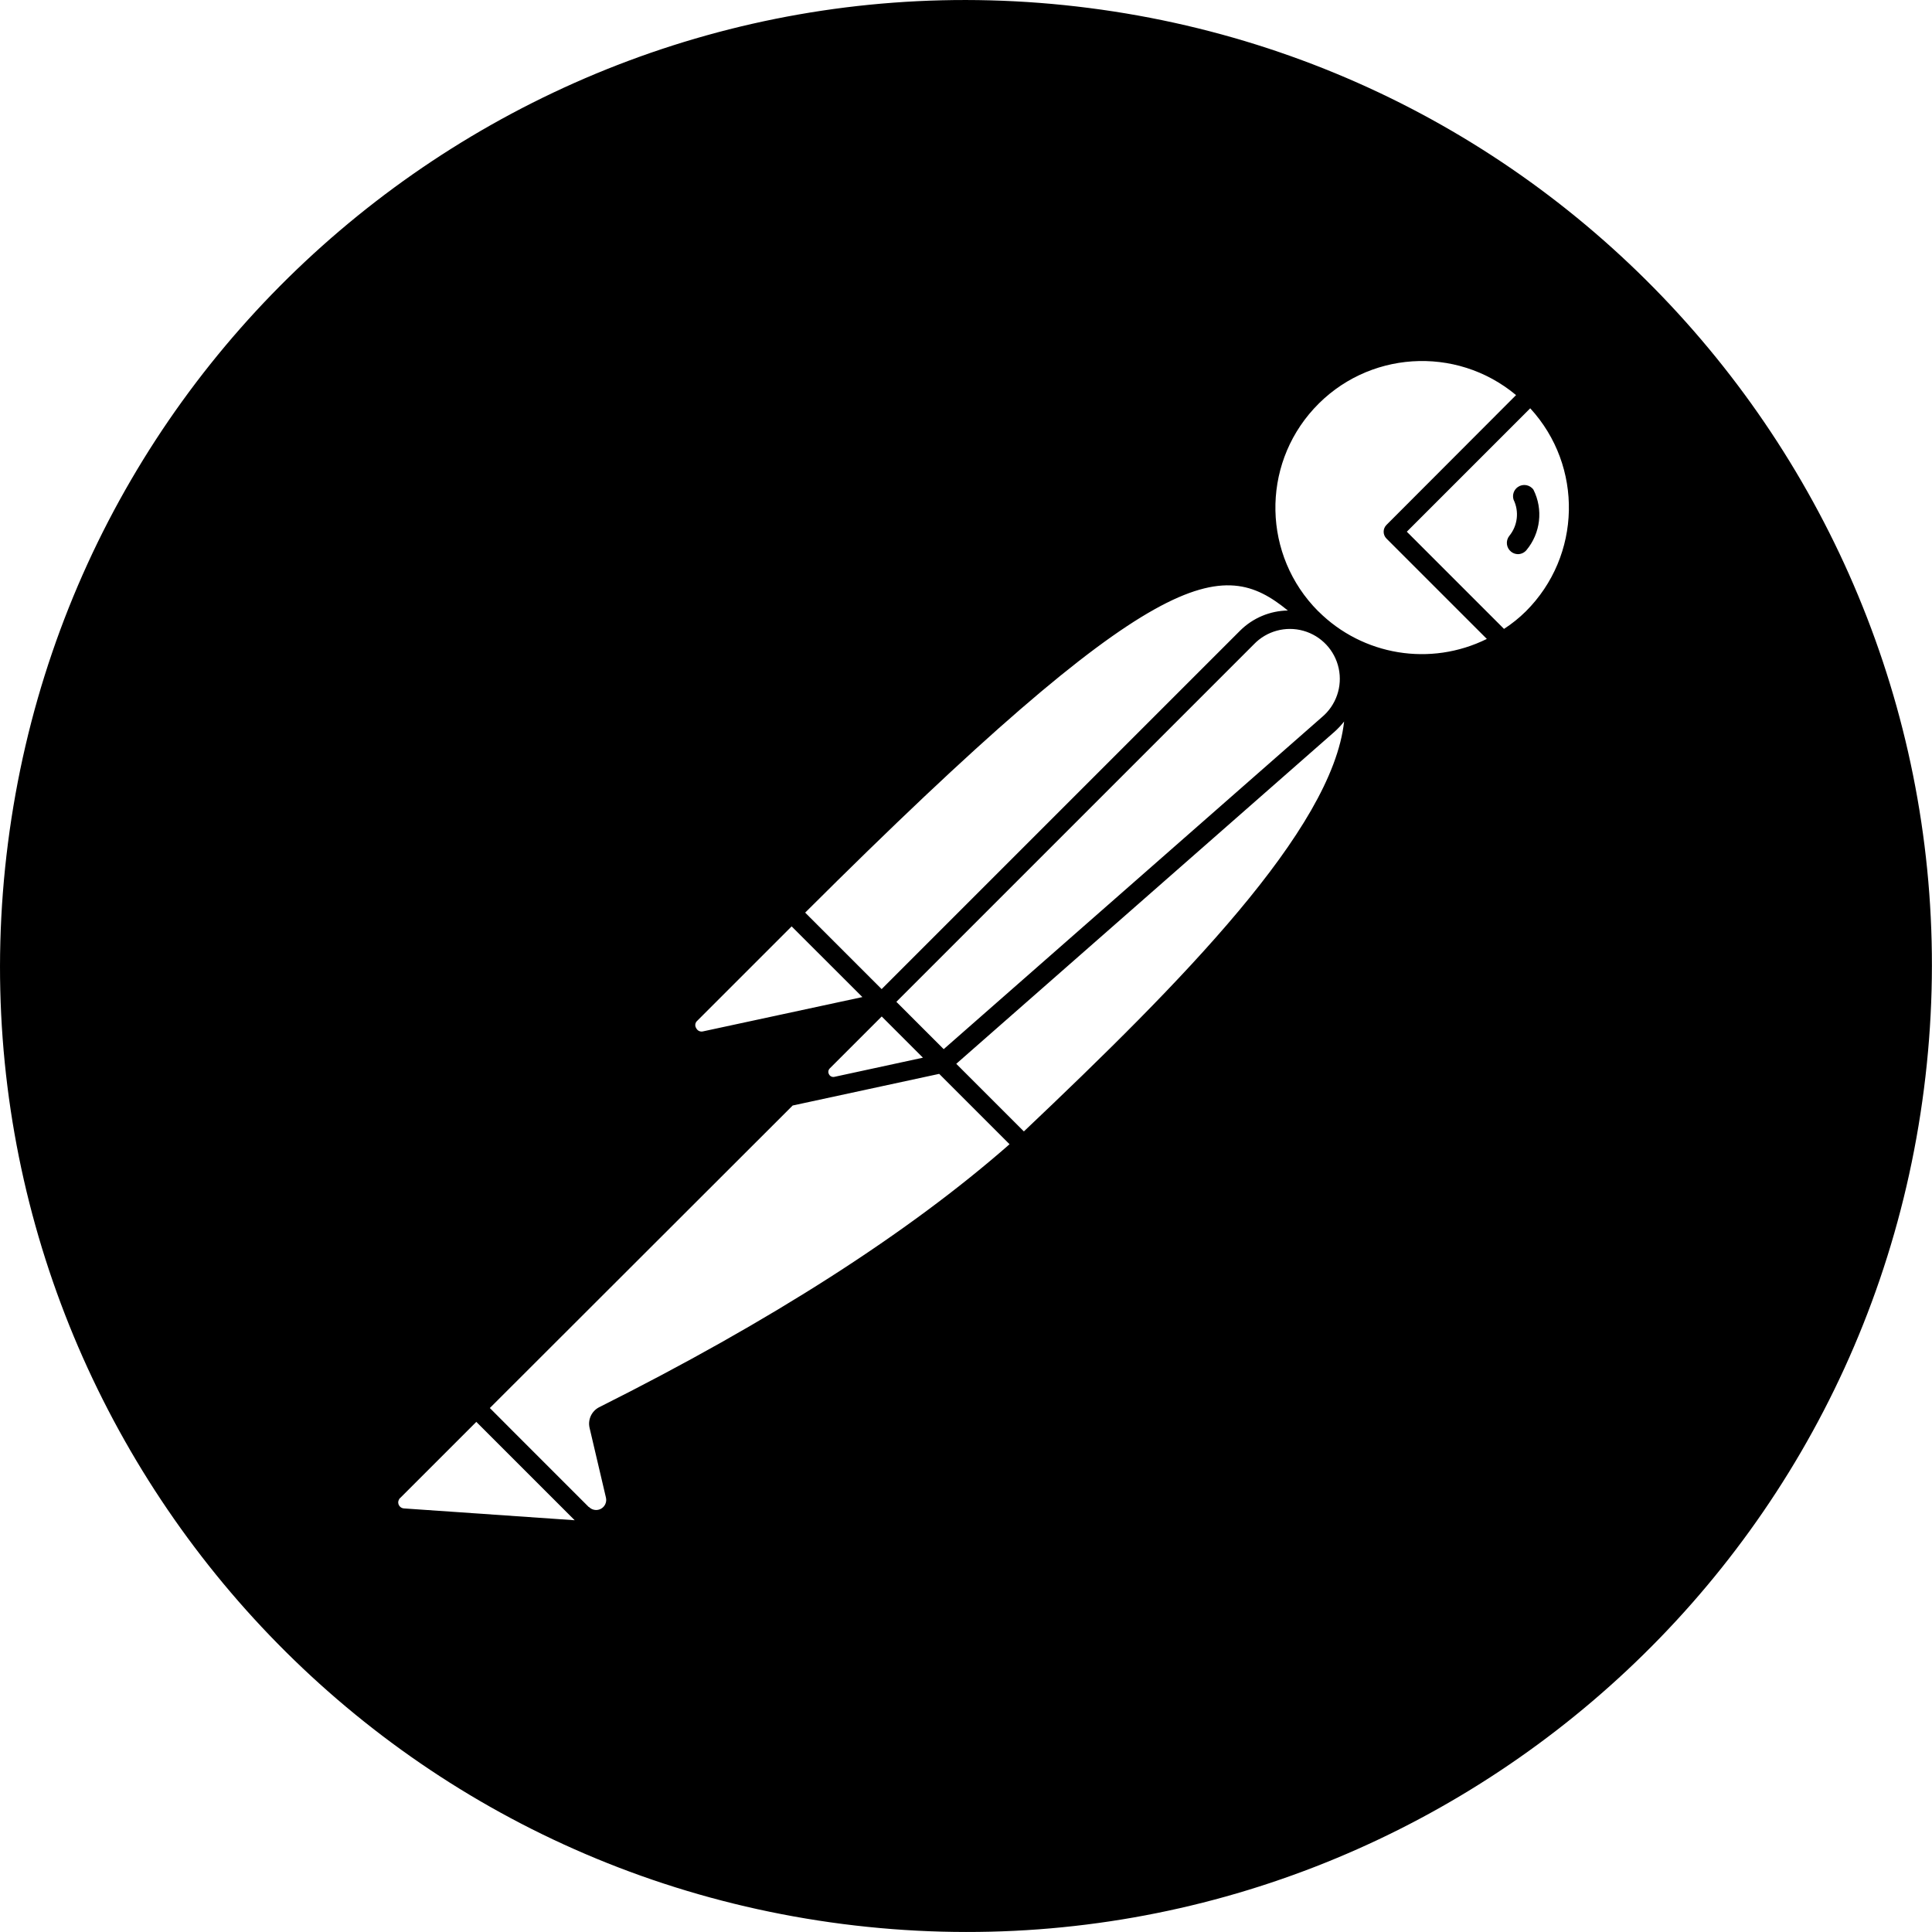
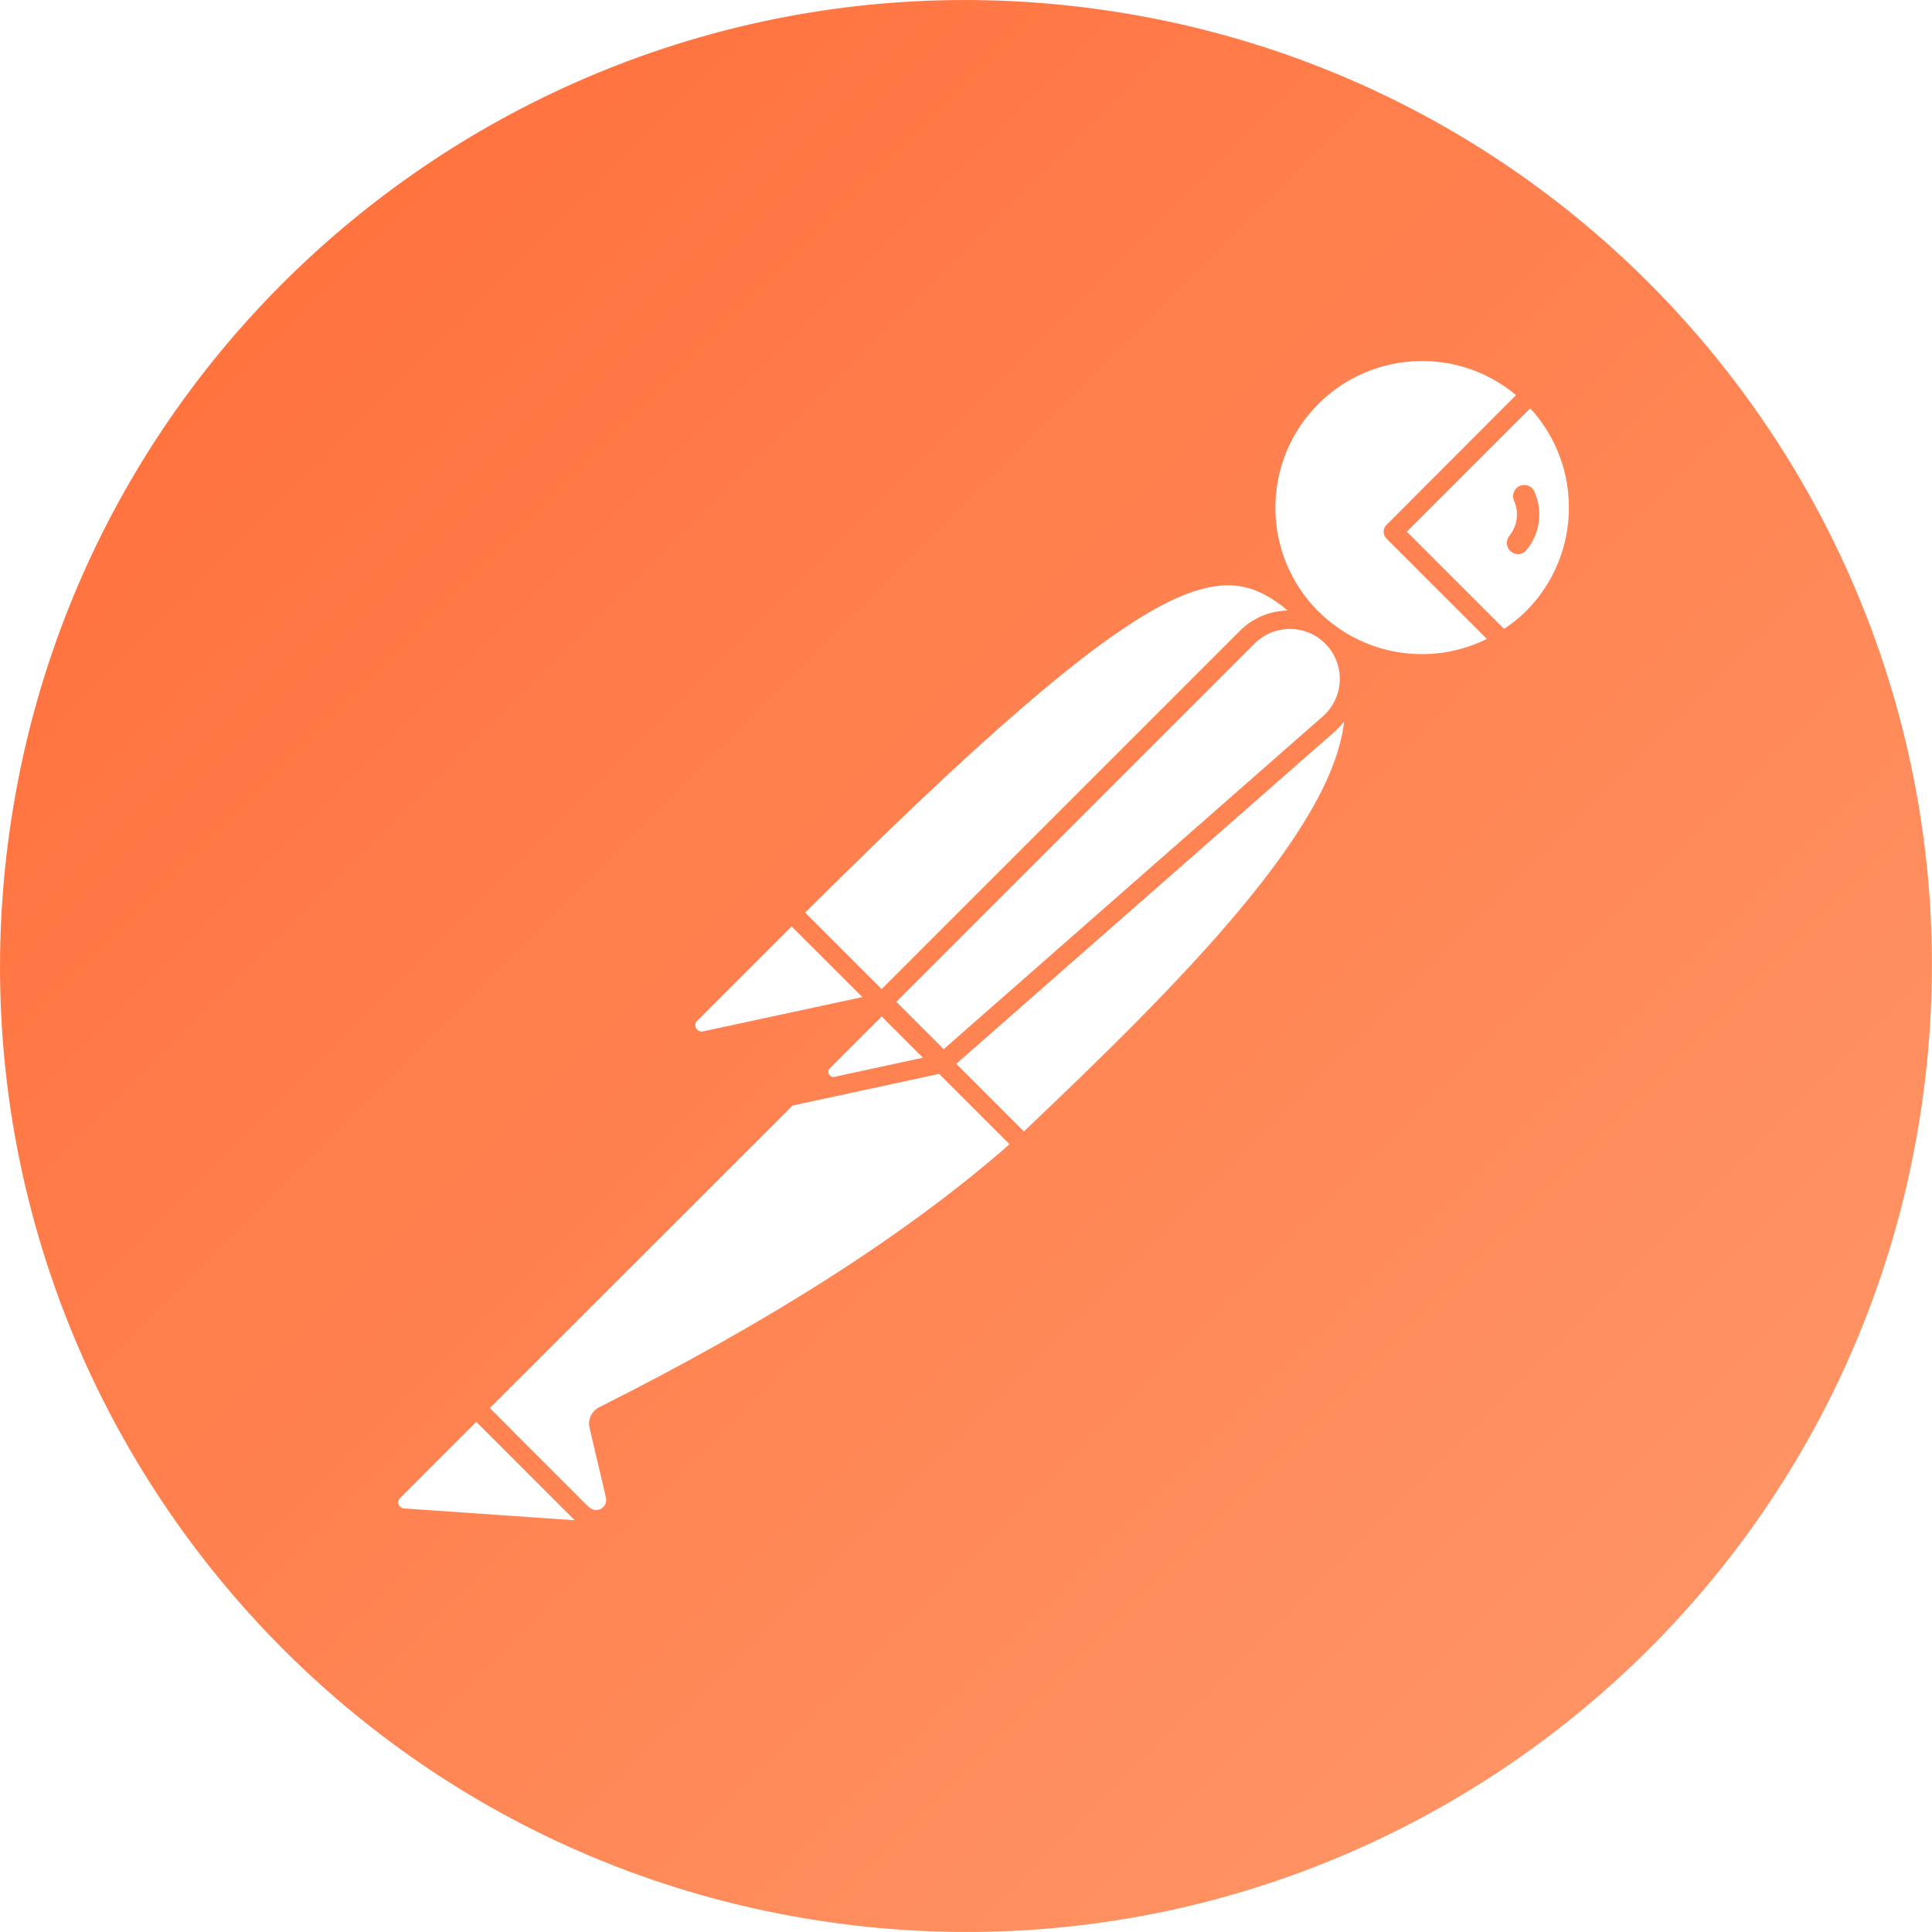
<svg xmlns="http://www.w3.org/2000/svg" width="24" height="24" viewBox="0 0 24 24">
-   <path d="M13.527.099C6.955-.744.942 3.9.099 10.473c-.843 6.572 3.8 12.584 10.373 13.428 6.573.843 12.587-3.801 13.428-10.374C24.744 6.955 20.101.943 13.527.099m2.471 7.485a.86.86 0 0 0-.593.25l-4.453 4.453-.307-.307-.643-.643c4.389-4.376 5.18-4.418 5.996-3.753m-4.863 4.861 4.44-4.44a.62.62 0 1 1 .847.903l-4.699 4.125zm.33.694-1.1.238a.06.06 0 0 1-.067-.032.06.06 0 0 1 .01-.073l.645-.645zm-2.803-.459 1.172-1.172.879.878-1.979.426a.074.074 0 0 1-.085-.039.07.07 0 0 1 .013-.093m-3.646 6.058a.076.076 0 0 1-.069-.083.1.1 0 0 1 .022-.046h.002l.946-.946 1.222 1.222zm2.425-1.256a.23.23 0 0 0-.117.256l.203.865a.125.125 0 0 1-.211.117h-.003l-.934-.934-.294-.295 3.762-3.758 1.82-.393.874.874c-1.255 1.102-2.971 2.201-5.1 3.268m5.279-3.428h-.002l-.839-.839 4.699-4.125a1 1 0 0 0 .119-.127c-.148 1.345-2.029 3.245-3.977 5.091m3.657-6.46-.003-.002a1.822 1.822 0 0 1 2.459-2.684l-1.61 1.613a.12.12 0 0 0 0 .169l1.247 1.247a1.82 1.82 0 0 1-2.093-.343m2.578 0a1.7 1.7 0 0 1-.271.218h-.001l-1.207-1.207 1.533-1.533c.661.72.637 1.832-.054 2.522m-.1-1.544a.14.14 0 0 0-.053.157.42.42 0 0 1-.053.45.14.14 0 0 0 .023.197.14.14 0 0 0 .084.03.14.14 0 0 0 .106-.05.69.69 0 0 0 .087-.751.14.14 0 0 0-.194-.033" />
+   <defs>
+     <linearGradient id="a" x1="0%" y1="0%" x2="100%" y2="100%">
+       <stop offset="0%" style="stop-color:#ff6c37;stop-opacity:1" />
+       <stop offset="100%" style="stop-color:#ff9a6c;stop-opacity:1" />
+     </linearGradient>
+   </defs>
+   <path fill="url(#a)" d="M13.527.099C6.955-.744.942 3.9.099 10.473c-.843 6.572 3.8 12.584 10.373 13.428 6.573.843 12.587-3.801 13.428-10.374C24.744 6.955 20.101.943 13.527.099m2.471 7.485a.86.86 0 0 0-.593.25l-4.453 4.453-.307-.307-.643-.643c4.389-4.376 5.18-4.418 5.996-3.753m-4.863 4.861 4.44-4.44a.62.62 0 1 1 .847.903l-4.699 4.125zm.33.694-1.1.238a.06.06 0 0 1-.067-.032.06.06 0 0 1 .01-.073l.645-.645zm-2.803-.459 1.172-1.172.879.878-1.979.426a.074.074 0 0 1-.085-.039.07.07 0 0 1 .013-.093m-3.646 6.058a.076.076 0 0 1-.069-.083.1.1 0 0 1 .022-.046h.002l.946-.946 1.222 1.222zm2.425-1.256a.23.23 0 0 0-.117.256l.203.865a.125.125 0 0 1-.211.117h-.003l-.934-.934-.294-.295 3.762-3.758 1.82-.393.874.874c-1.255 1.102-2.971 2.201-5.1 3.268m5.279-3.428h-.002l-.839-.839 4.699-4.125a1 1 0 0 0 .119-.127c-.148 1.345-2.029 3.245-3.977 5.091m3.657-6.46-.003-.002a1.822 1.822 0 0 1 2.459-2.684l-1.61 1.613a.12.12 0 0 0 0 .169l1.247 1.247a1.82 1.82 0 0 1-2.093-.343m2.578 0a1.7 1.7 0 0 1-.271.218h-.001l-1.207-1.207 1.533-1.533c.661.72.637 1.832-.054 2.522m-.1-1.544a.14.14 0 0 0-.053.157.42.42 0 0 1-.053.45.14.14 0 0 0 .023.197.14.14 0 0 0 .084.03.14.14 0 0 0 .106-.05.69.69 0 0 0 .087-.751.14.14 0 0 0-.194-.033" />
</svg>
